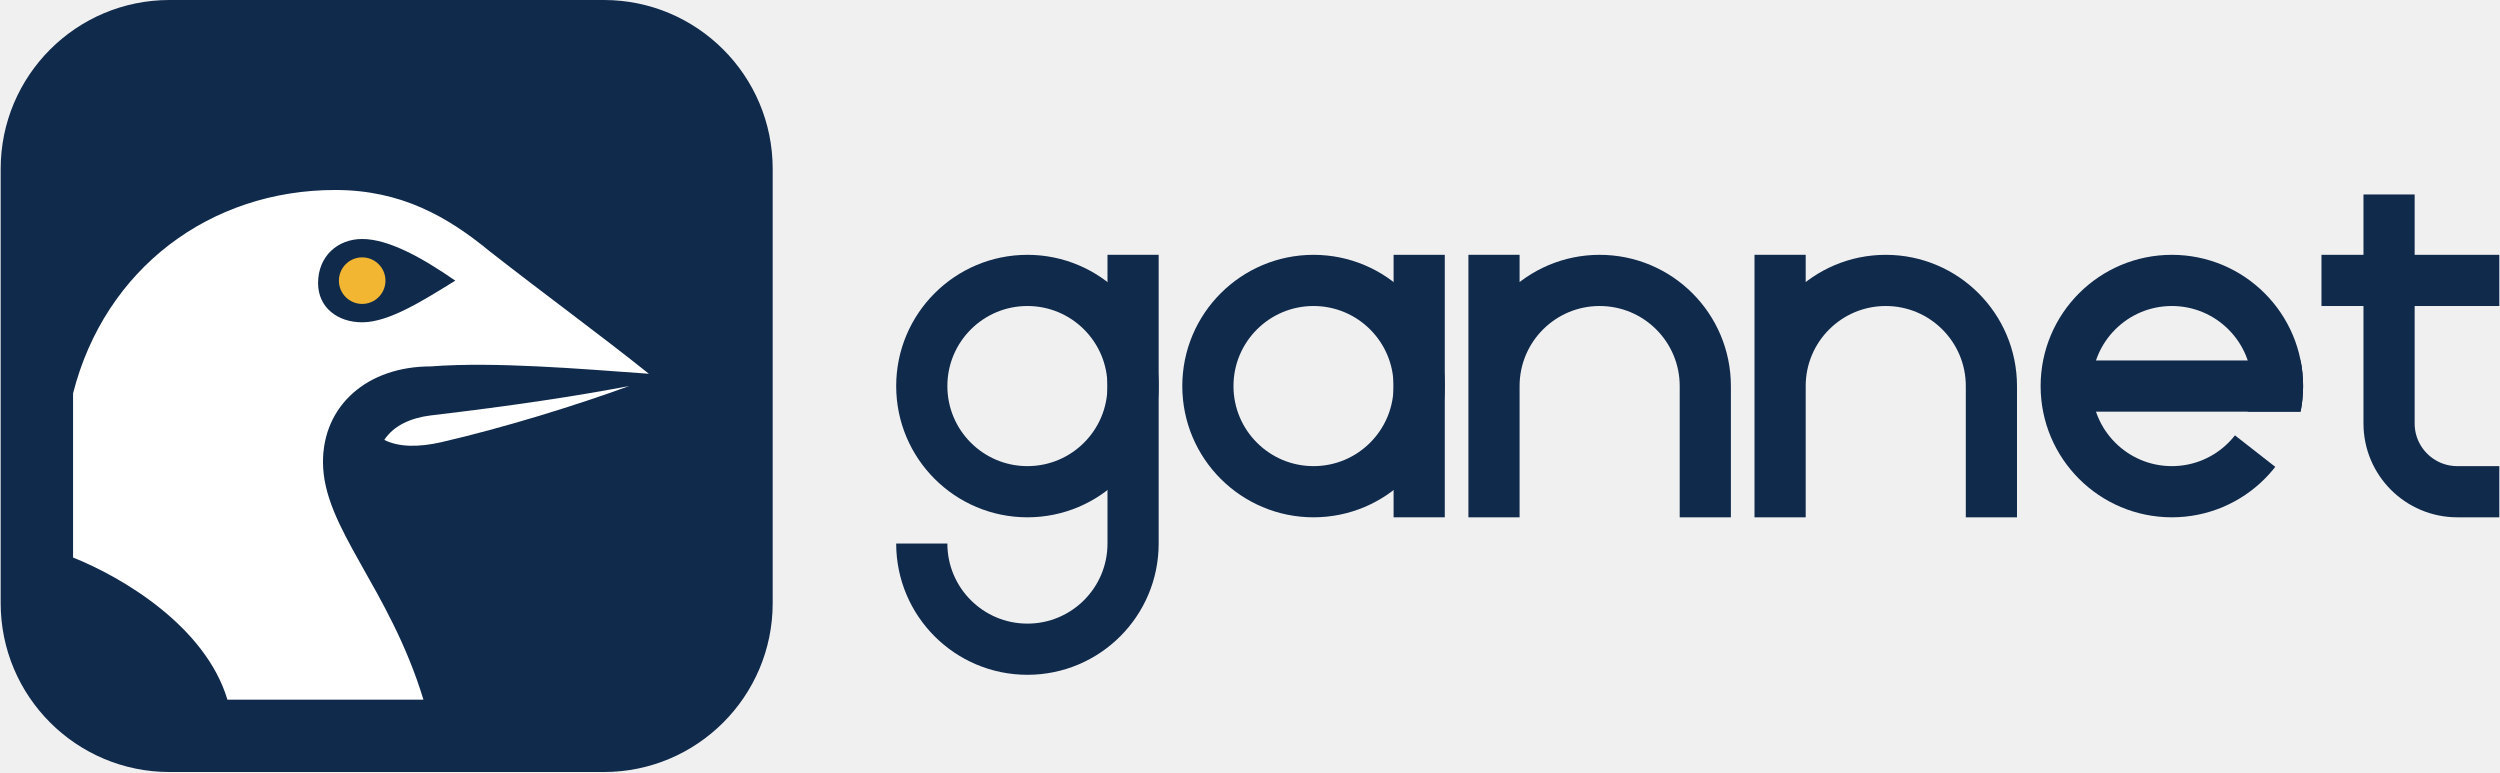
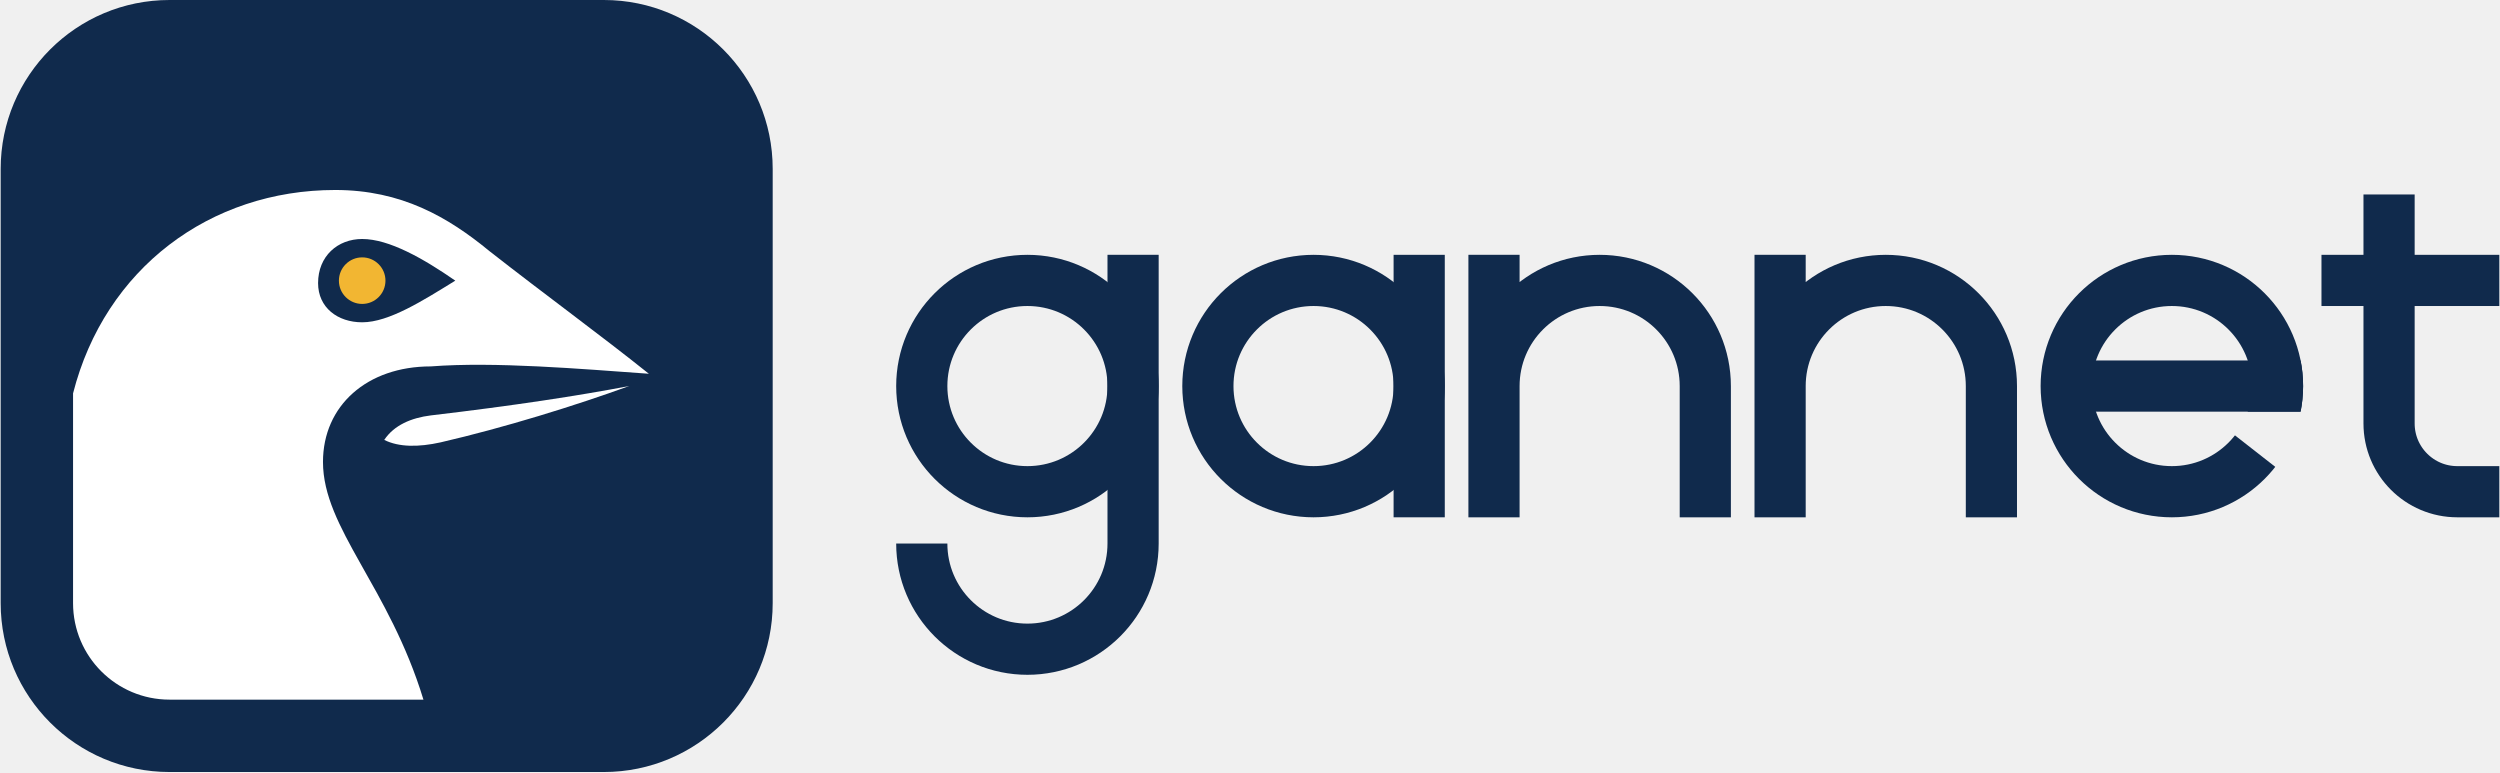
<svg xmlns="http://www.w3.org/2000/svg" viewBox="0 0 1657.1 512" width="829" height="256" role="img" aria-label="gannet">
  <defs>
    <clipPath id="lt">
-       <rect x="48" y="48" width="416" height="416" rx="64" />
+       <path d="M48 112 A64 64 0 0 1 112 48 H400 A64 64 0 0 1 464 112 V400 A64 64 0 0 1 400 464 H112 A64 64 0 0 1 48 400 Z" />
    </clipPath>
  </defs>
  <rect width="512" height="512" rx="112" fill="#102A4C" />
  <g clip-path="url(#lt)">
    <g transform="translate(48 48) scale(0.8125)">
-       <path d="M0 262 C26 160 112 96 214 96 C268 96 306 118 340 146 C386 182 430 214 470 246 C414 242 344 236 292 240 C240 240 204 272 204 318 C204 372 258 420 286 512 L126 512 C108 452 40 412 0 396 Z" fill="#FFFFFF" />
+       <path d="M0 262 C26 160 112 96 214 96 C268 96 306 118 340 146 C386 182 430 214 470 246 C414 242 344 236 292 240 C240 240 204 272 204 318 C204 372 258 420 286 512 L0 512 Z" fill="#FFFFFF" />
      <path d="M254 300 C262 288 276 282 292 280 C360 272 412 264 454 256 C410 272 352 290 300 302 C282 306 266 306 254 300 Z" fill="#FFFFFF" />
      <path d="M200 172 C200 150 216 136 236 136 C258 136 286 152 312 170 C286 186 258 204 236 204 C216 204 200 192 200 172 Z" fill="#102A4C" />
      <circle cx="236" cy="170" r="19" fill="#F2B632" />
    </g>
  </g>
  <g transform="translate(593.9 169.0) scale(1.7408)">
    <g fill="none" stroke="#102A4C" stroke-width="19.5" stroke-linecap="butt">
      <circle cx="50.0" cy="50.0" r="40.25" />
      <path d="M90.25 0 V110.0 A40.25 40.25 0 0 1 9.75 110.0" />
      <circle cx="159.0" cy="50.0" r="40.25" />
      <path d="M199.25 0 V100.0" />
      <path d="M227.75 0 V100.0 M227.75 50.0 A40.25 40.25 0 0 1 308.25 50.0 V100.0" />
      <path d="M336.75 0 V100.0 M336.75 50.0 A40.25 40.25 0 0 1 417.25 50.0 V100.0" />
      <mask id="e-open" maskUnits="userSpaceOnUse" x="386.0" y="-100.0" width="300.0" height="300.0">
        <rect x="386.0" y="-100.0" width="300.0" height="300.0" fill="#fff" stroke="none" />
        <polygon points="486.0,59.75 586.0,59.75 586.0,128.13 486.0,50.0" fill="#000" stroke="none" />
      </mask>
      <clipPath id="e-bar">
        <circle cx="486.0" cy="50.0" r="50.0" />
      </clipPath>
      <circle cx="486.0" cy="50.0" r="40.25" mask="url(#e-open)" />
      <path d="M445.75 50.0 H536.0" clip-path="url(#e-bar)" />
      <path d="M568.75 -23 V64.25 A26 26 0 0 0 594.75 90.25 H610.75" />
      <path d="M543.0 9.75 H610.75" />
    </g>
  </g>
</svg>
